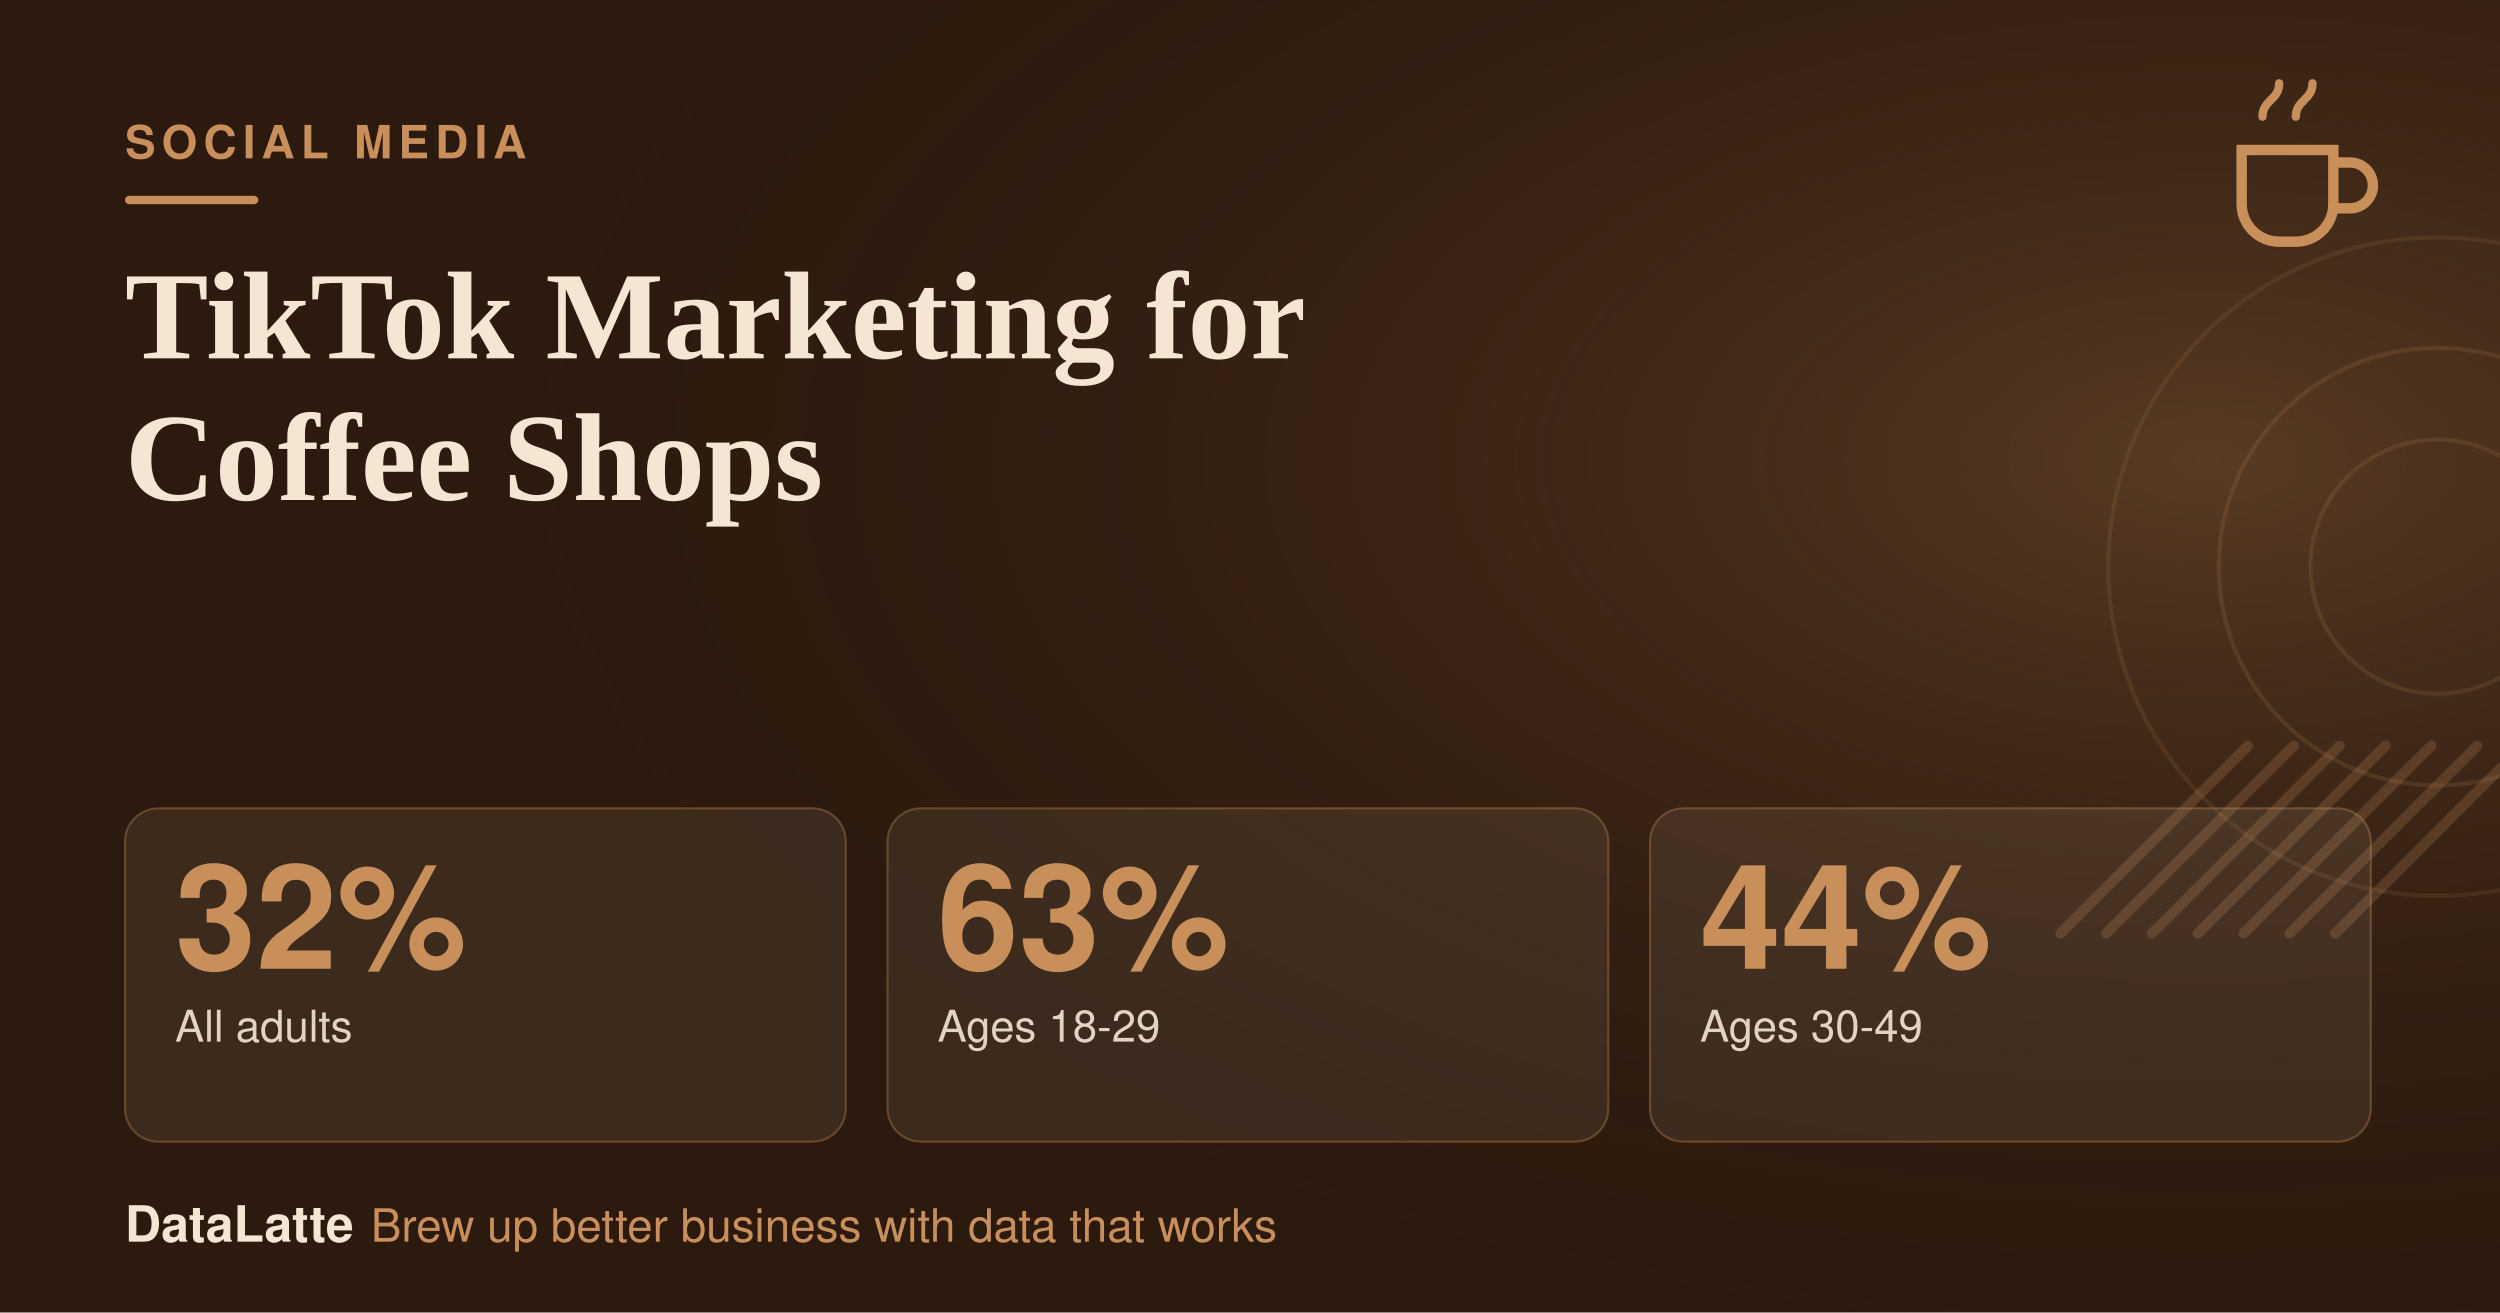
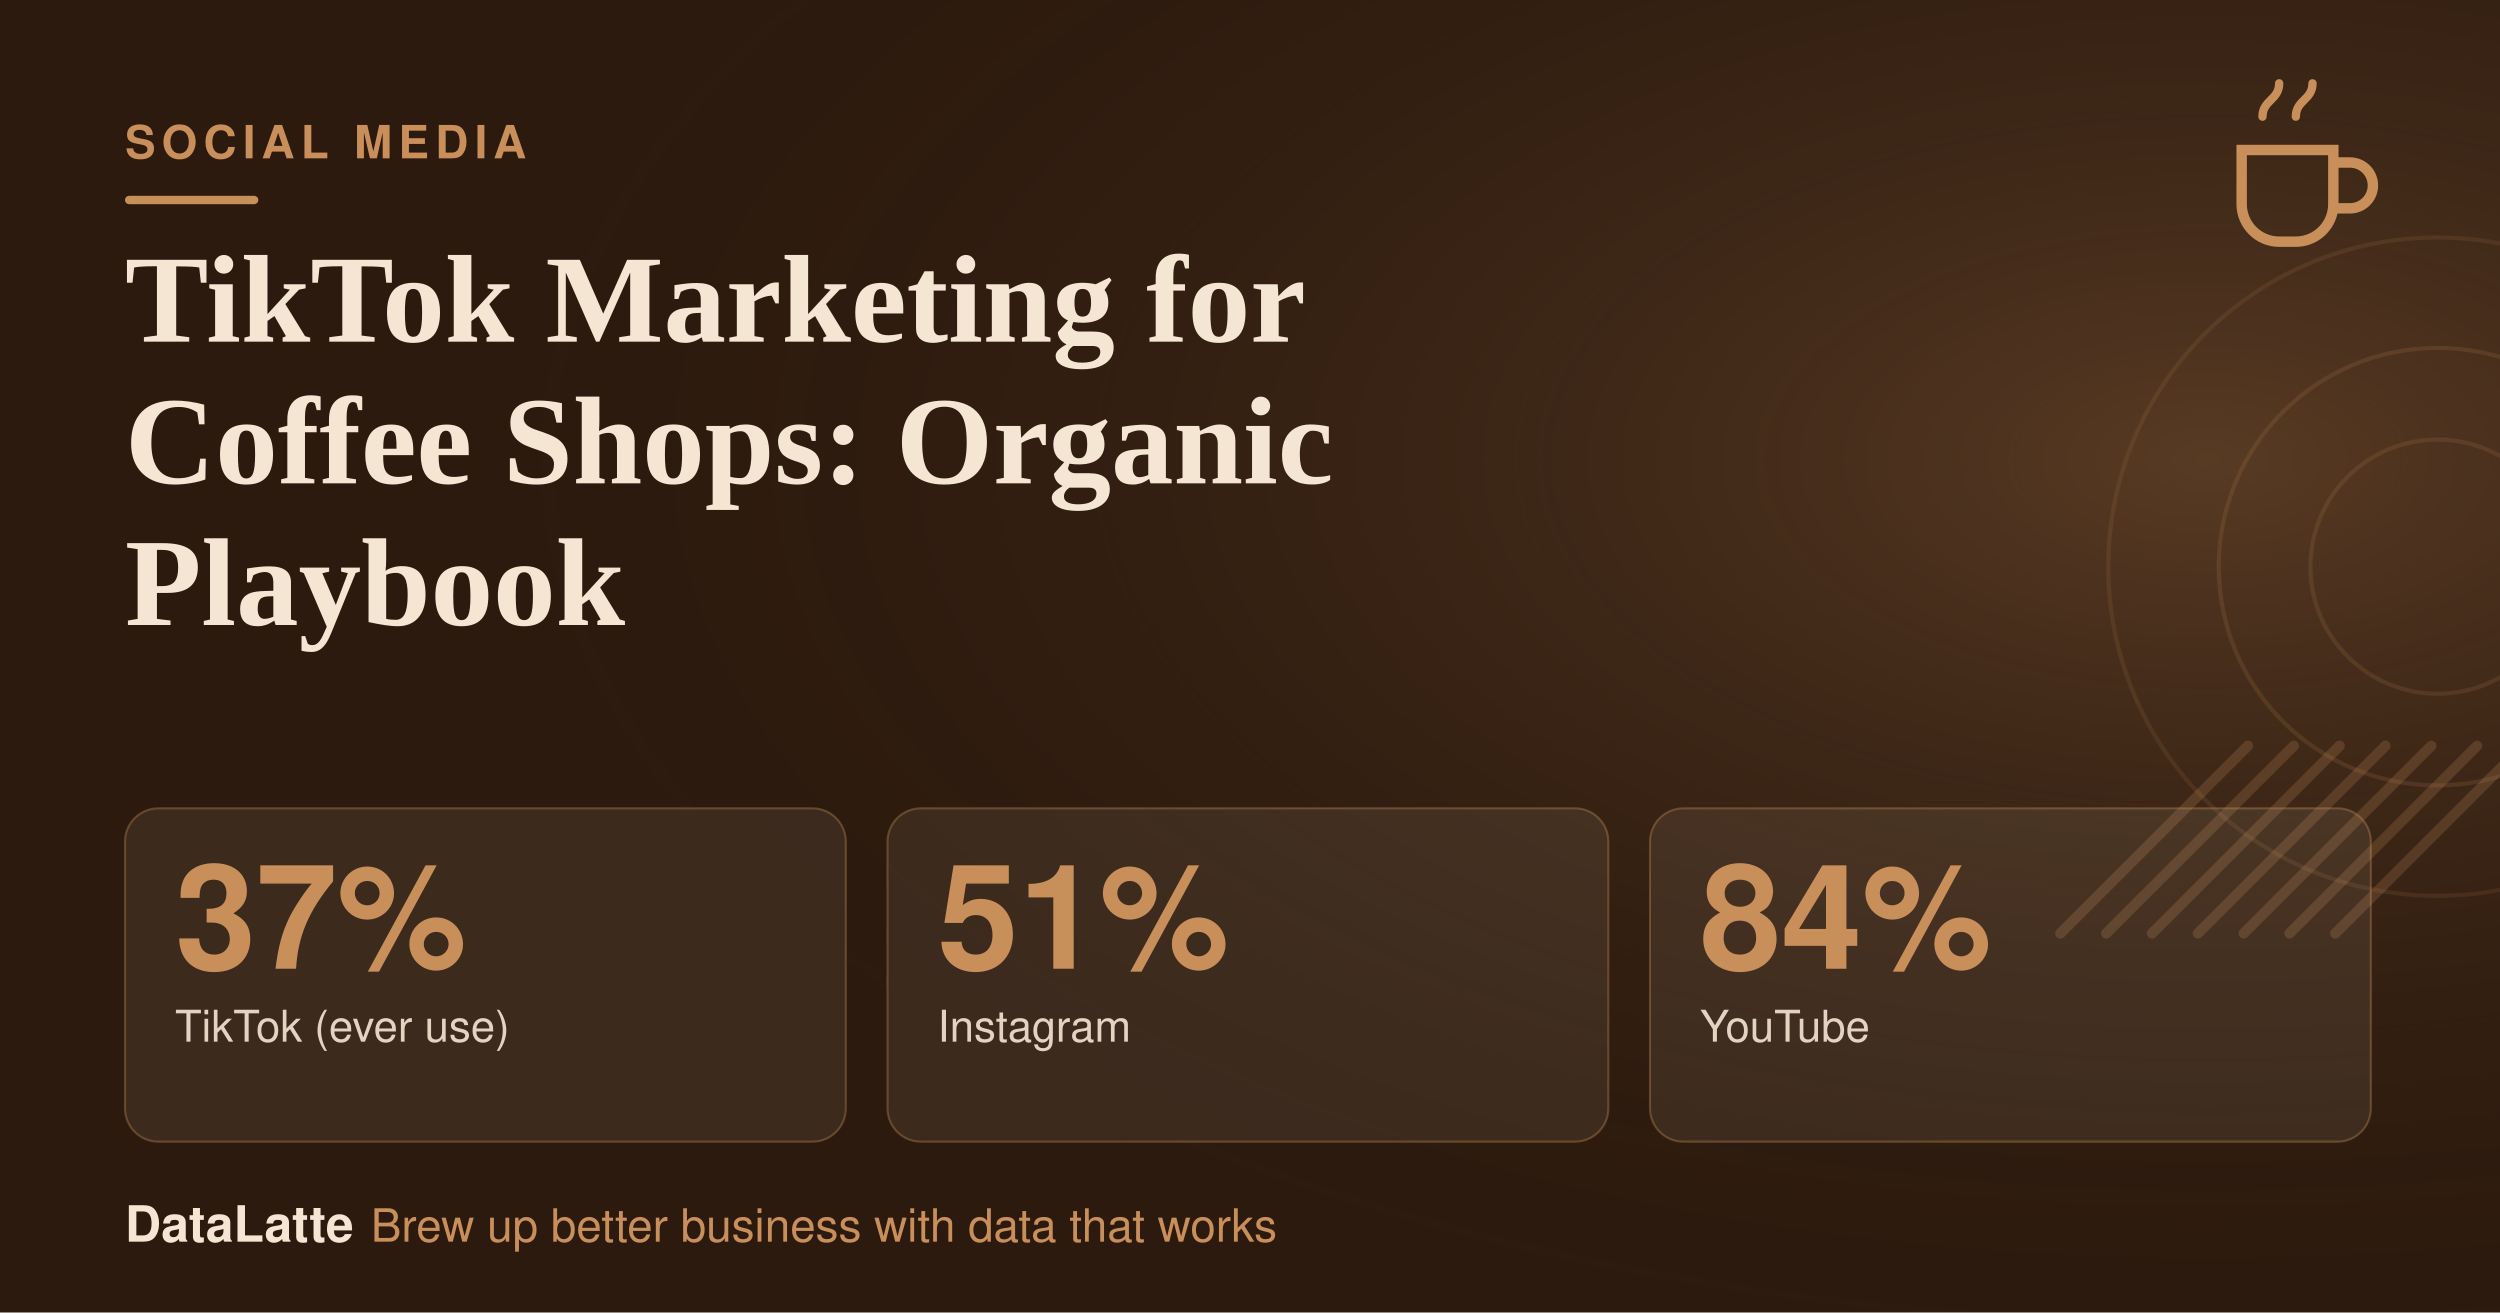
- <svg xmlns="http://www.w3.org/2000/svg" width="1200" height="630" viewBox="0 0 1200 630" role="img" aria-label="TikTok Marketing for Coffee Shops">
+ <svg xmlns="http://www.w3.org/2000/svg" width="1200" height="630" viewBox="0 0 1200 630" role="img" aria-label="TikTok Marketing for Coffee Shops: Organic Playbook">
  <defs>
    <radialGradient id="g" cx="88%" cy="35%" r="70%">
      <stop offset="0" stop-color="#c98f5b" stop-opacity="0.28" />
      <stop offset="1" stop-color="#2c1a0e" stop-opacity="0" />
    </radialGradient>
  </defs>
  <rect width="1200" height="630" fill="#2c1a0e" />
  <rect width="1200" height="630" fill="url(#g)" />
  <line x1="989" y1="448" x2="1079" y2="358" stroke="#c98f5b" stroke-opacity="0.22" stroke-width="5" stroke-linecap="round" />
  <line x1="1011" y1="448" x2="1101" y2="358" stroke="#c98f5b" stroke-opacity="0.22" stroke-width="5" stroke-linecap="round" />
  <line x1="1033" y1="448" x2="1123" y2="358" stroke="#c98f5b" stroke-opacity="0.22" stroke-width="5" stroke-linecap="round" />
  <line x1="1055" y1="448" x2="1145" y2="358" stroke="#c98f5b" stroke-opacity="0.22" stroke-width="5" stroke-linecap="round" />
  <line x1="1077" y1="448" x2="1167" y2="358" stroke="#c98f5b" stroke-opacity="0.22" stroke-width="5" stroke-linecap="round" />
  <line x1="1099" y1="448" x2="1189" y2="358" stroke="#c98f5b" stroke-opacity="0.22" stroke-width="5" stroke-linecap="round" />
  <line x1="1121" y1="448" x2="1211" y2="358" stroke="#c98f5b" stroke-opacity="0.22" stroke-width="5" stroke-linecap="round" />
  <circle cx="1170" cy="272" r="61" fill="none" stroke="#c98f5b" stroke-opacity="0.14" stroke-width="2" />
  <circle cx="1170" cy="272" r="105" fill="none" stroke="#c98f5b" stroke-opacity="0.15" stroke-width="2" />
  <circle cx="1170" cy="272" r="158" fill="none" stroke="#c98f5b" stroke-opacity="0.12" stroke-width="2" />
  <g transform="translate(1076 62) scale(1.0)">
    <path d="M0 10h44v26a18 18 0 0 1-18 18h-8A18 18 0 0 1 0 36z M44 16h8a10 10 0 0 1 0 22h-8" fill="none" stroke="#c98f5b" stroke-width="5" />
    <path d="M10 -6c0-8 8-8 8-16M26 -6c0-8 8-8 8-16" fill="none" stroke="#c98f5b" stroke-width="4" stroke-linecap="round" />
  </g>
  <text x="60" y="76" font-family="Helvetica, Arial, sans-serif" font-size="22" font-weight="700" fill="#c98f5b" letter-spacing="3">SOCIAL MEDIA</text>
  <rect x="60" y="94" width="64" height="4" rx="2" fill="#c98f5b" />
-   <text x="60" y="172" font-family="Georgia, 'Times New Roman', serif" font-size="60" font-weight="700" fill="#f5e6d3">TikTok Marketing for</text>
-   <text x="60" y="240" font-family="Georgia, 'Times New Roman', serif" font-size="60" font-weight="700" fill="#f5e6d3">Coffee Shops</text>
+   <text x="60" y="164" font-family="Georgia, 'Times New Roman', serif" font-size="60" font-weight="700" fill="#f5e6d3">TikTok Marketing for</text>
+   <text x="60" y="232" font-family="Georgia, 'Times New Roman', serif" font-size="60" font-weight="700" fill="#f5e6d3">Coffee Shops: Organic</text>
+   <text x="60" y="300" font-family="Georgia, 'Times New Roman', serif" font-size="60" font-weight="700" fill="#f5e6d3">Playbook</text>
  <rect x="60" y="388" width="346" height="160" rx="16" fill="#f5e6d3" fill-opacity="0.08" stroke="#c98f5b" stroke-opacity="0.35" />
-   <text x="84" y="465" font-family="Helvetica, Arial, sans-serif" font-size="70" font-weight="800" fill="#c98f5b">32%</text>
-   <text x="84" y="500" font-family="Helvetica, Arial, sans-serif" font-size="21" fill="#f5e6d3" fill-opacity="0.9">All adults</text>
+   <text x="84" y="465" font-family="Helvetica, Arial, sans-serif" font-size="70" font-weight="800" fill="#c98f5b">37%</text>
+   <text x="84" y="500" font-family="Helvetica, Arial, sans-serif" font-size="21" fill="#f5e6d3" fill-opacity="0.9">TikTok (ever use)</text>
  <rect x="426" y="388" width="346" height="160" rx="16" fill="#f5e6d3" fill-opacity="0.08" stroke="#c98f5b" stroke-opacity="0.35" />
-   <text x="450" y="465" font-family="Helvetica, Arial, sans-serif" font-size="70" font-weight="800" fill="#c98f5b">63%</text>
-   <text x="450" y="500" font-family="Helvetica, Arial, sans-serif" font-size="21" fill="#f5e6d3" fill-opacity="0.9">Ages 18-29</text>
+   <text x="450" y="465" font-family="Helvetica, Arial, sans-serif" font-size="70" font-weight="800" fill="#c98f5b">51%</text>
+   <text x="450" y="500" font-family="Helvetica, Arial, sans-serif" font-size="21" fill="#f5e6d3" fill-opacity="0.9">Instagram</text>
  <rect x="792" y="388" width="346" height="160" rx="16" fill="#f5e6d3" fill-opacity="0.08" stroke="#c98f5b" stroke-opacity="0.35" />
-   <text x="816" y="465" font-family="Helvetica, Arial, sans-serif" font-size="70" font-weight="800" fill="#c98f5b">44%</text>
-   <text x="816" y="500" font-family="Helvetica, Arial, sans-serif" font-size="21" fill="#f5e6d3" fill-opacity="0.9">Ages 30-49</text>
+   <text x="816" y="465" font-family="Helvetica, Arial, sans-serif" font-size="70" font-weight="800" fill="#c98f5b">84%</text>
+   <text x="816" y="500" font-family="Helvetica, Arial, sans-serif" font-size="21" fill="#f5e6d3" fill-opacity="0.9">YouTube</text>
  <text x="60" y="596" font-family="Helvetica, Arial, sans-serif" font-size="24" font-weight="700" fill="#f5e6d3">DataLatte</text>
  <text x="178" y="596" font-family="Helvetica, Arial, sans-serif" font-size="22" fill="#c98f5b">Brew up better business with data that works</text>
</svg>
